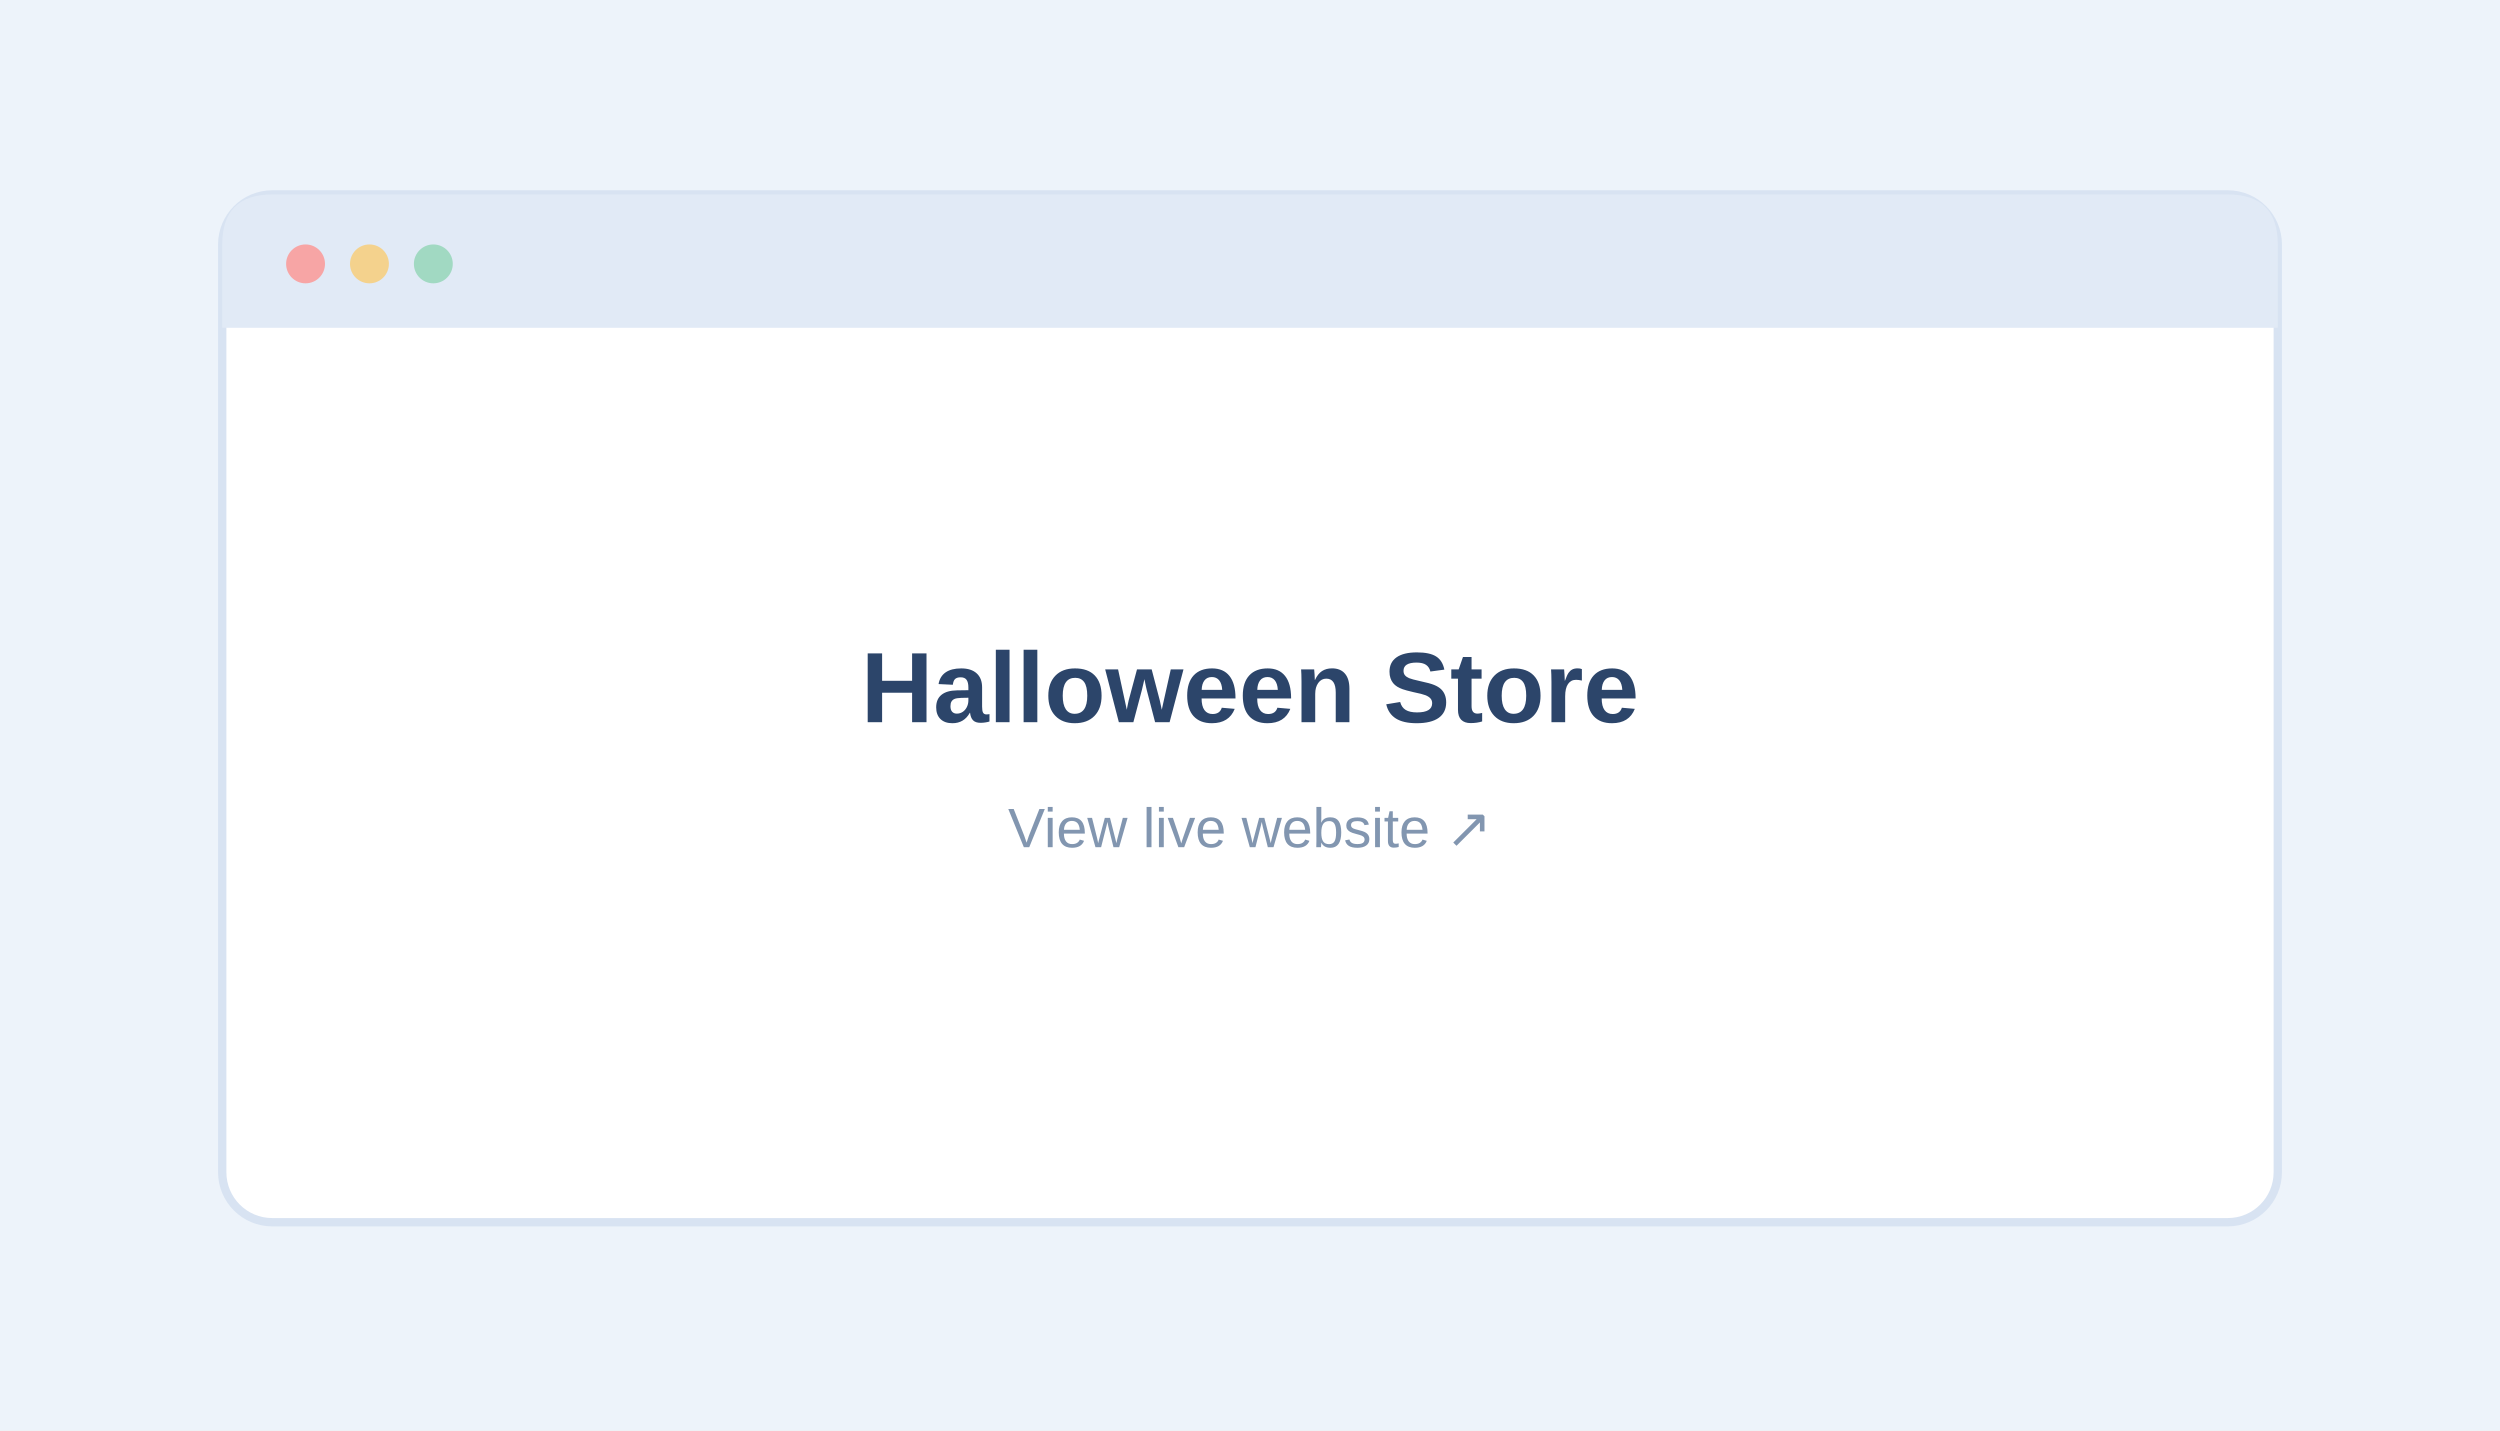
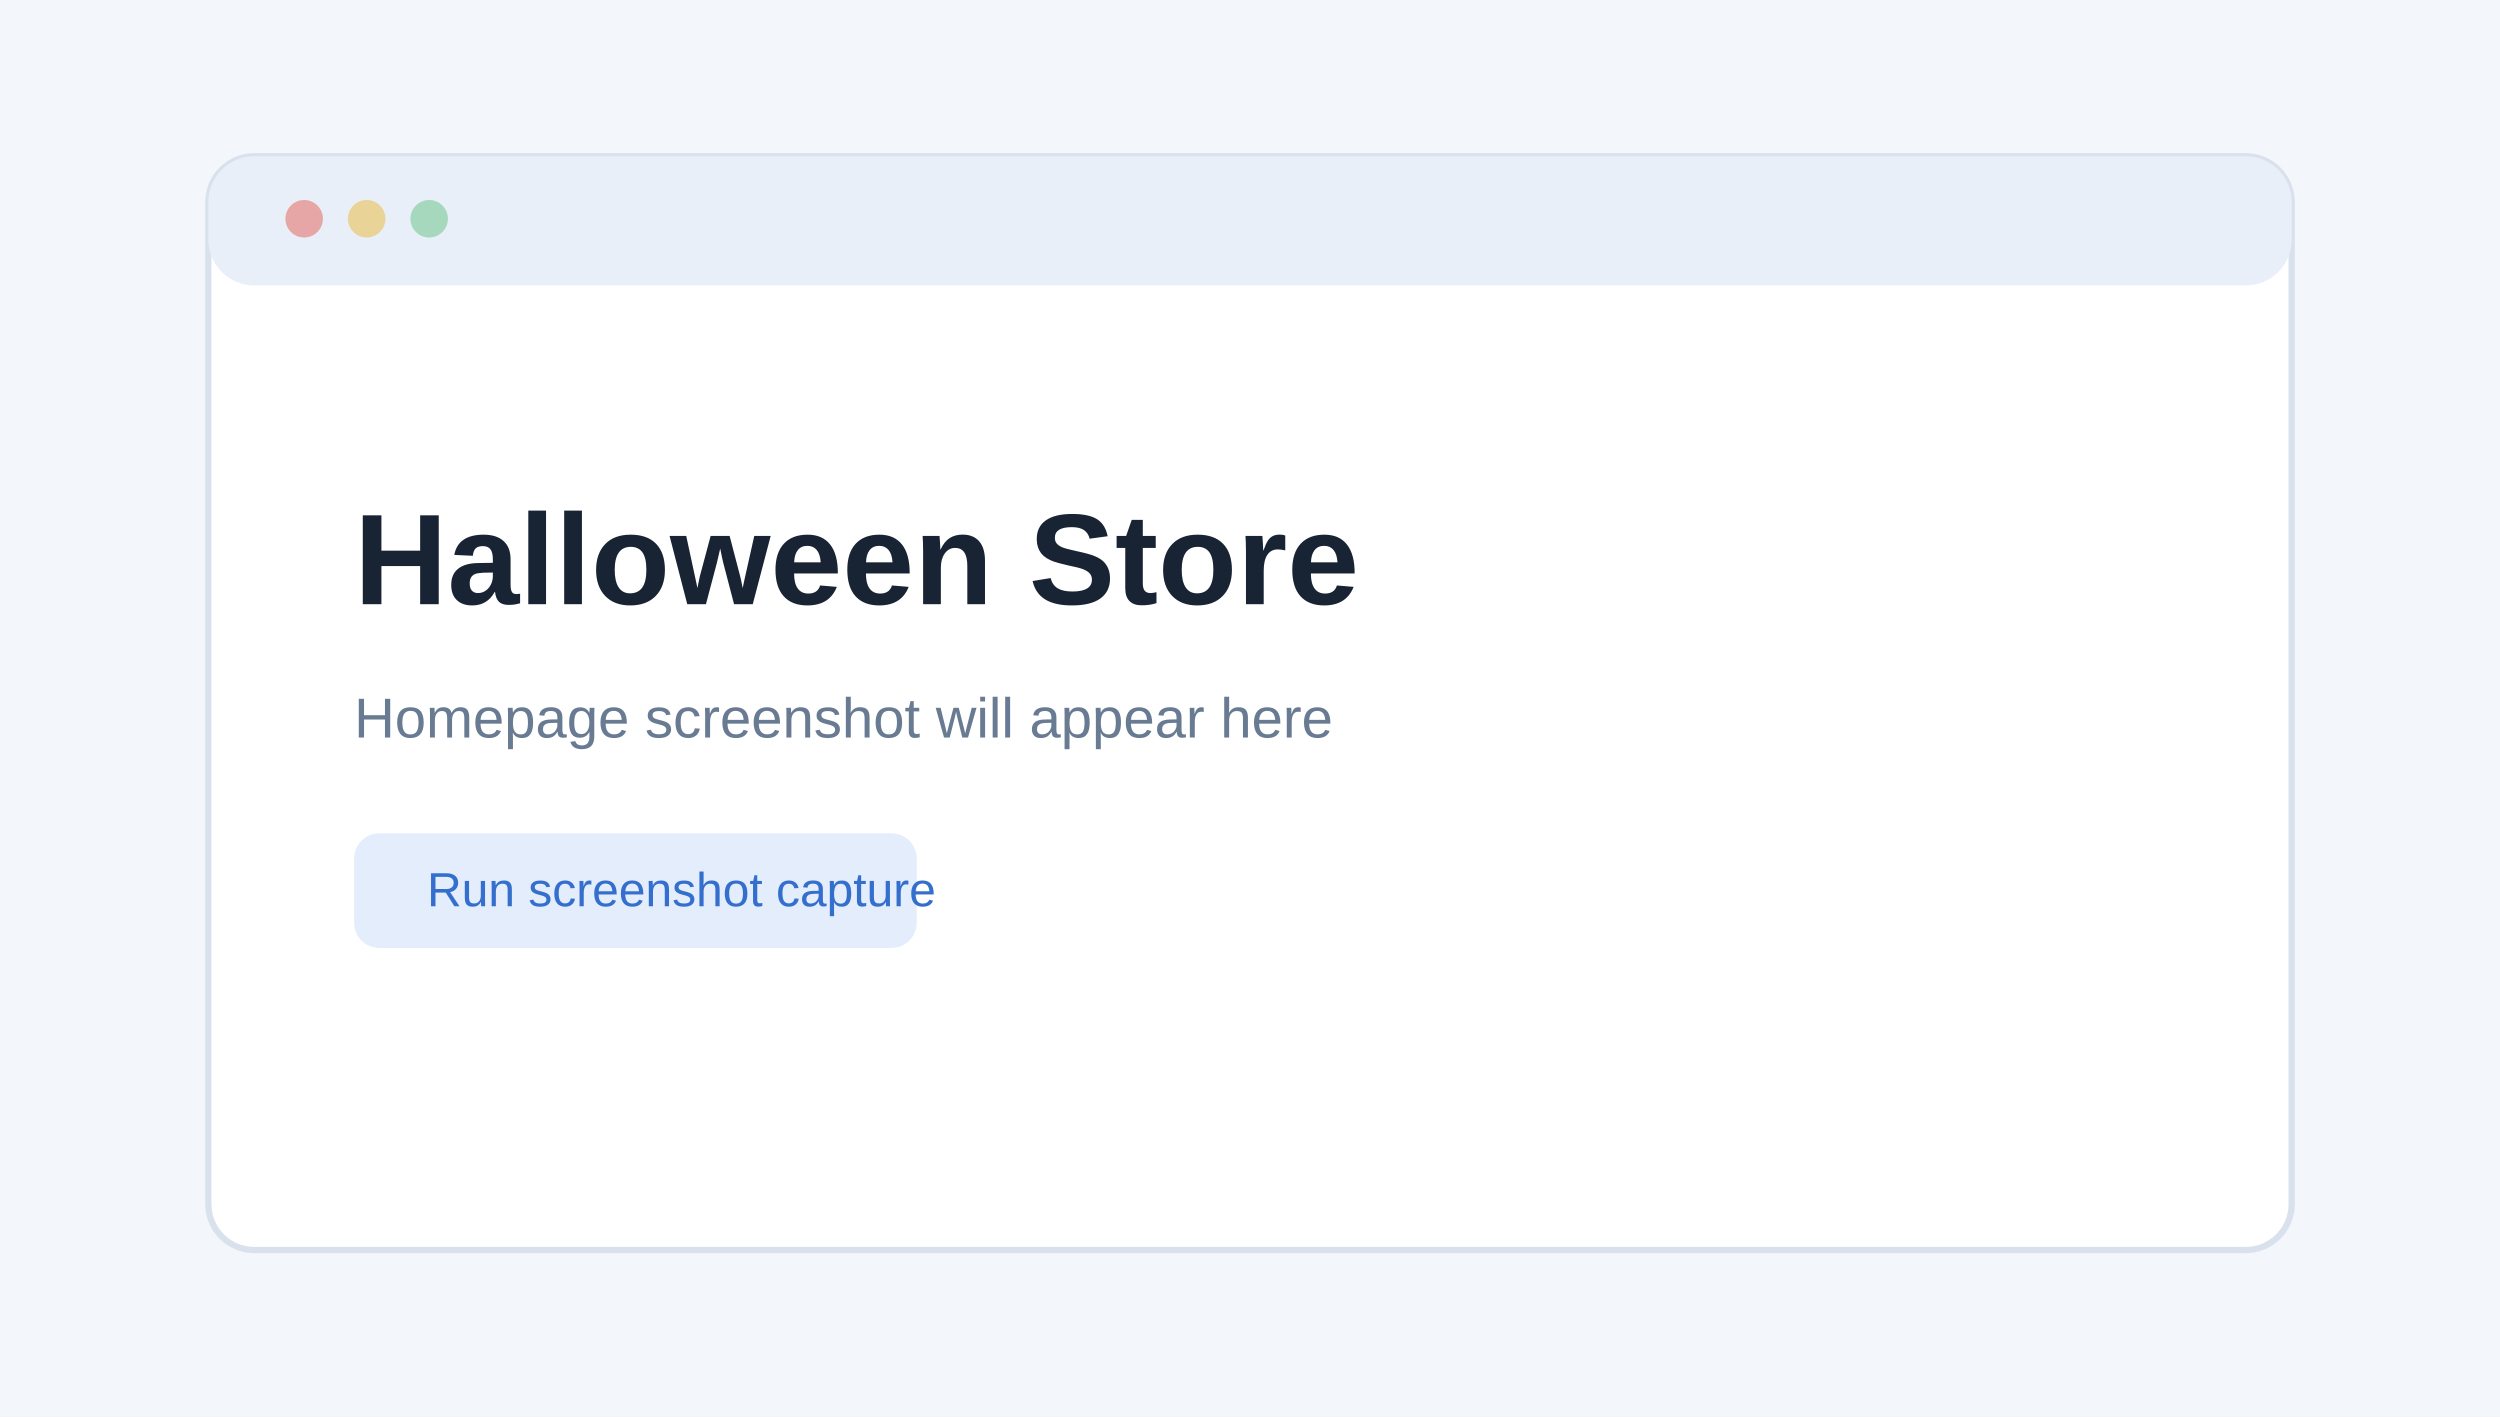
- <svg xmlns="http://www.w3.org/2000/svg" viewBox="0 0 900 515">
-   <rect width="900" height="515" fill="#edf3fa" />
-   <rect x="80" y="70" width="740" height="370" rx="18" fill="white" stroke="#d8e3f2" stroke-width="3" />
-   <path d="M80 88q0-18 18-18h704q18 0 18 18v30H80z" fill="#e1eaf6" />
-   <circle cx="110" cy="95" r="7" fill="#f7a5a5" />
-   <circle cx="133" cy="95" r="7" fill="#f4d28d" />
-   <circle cx="156" cy="95" r="7" fill="#a1d9c2" />
-   <text x="450" y="260" text-anchor="middle" font-family="Arial,sans-serif" font-weight="bold" font-size="36" fill="#2c456a">Halloween Store</text>
-   <text x="450" y="305" text-anchor="middle" font-family="Arial,sans-serif" font-size="20" fill="#8296b0">View live website ↗</text>
+ <svg xmlns="http://www.w3.org/2000/svg" width="1200" height="680" viewBox="0 0 1200 680">
+   <rect width="1200" height="680" fill="#f3f6fb" />
+   <rect x="100" y="75" width="1000" height="525" rx="22" fill="white" stroke="#d9e1ed" stroke-width="3" />
+   <rect x="100" y="75" width="1000" height="62" rx="22" fill="#e9eff8" />
+   <circle cx="146" cy="105" r="9" fill="#e6a6a6" />
+   <circle cx="176" cy="105" r="9" fill="#e9d397" />
+   <circle cx="206" cy="105" r="9" fill="#a5d8bc" />
+   <text x="170" y="290" font-family="Arial,sans-serif" font-weight="bold" font-size="62" fill="#182334">Halloween Store</text>
+   <text x="170" y="354" font-family="Arial,sans-serif" font-size="27" fill="#697b92">Homepage screenshot will appear here</text>
+   <rect x="170" y="400" width="270" height="55" rx="12" fill="#e4edfb" />
+   <text x="205" y="435" font-family="Arial,sans-serif" font-size="23" fill="#356fce">Run screenshot capture</text>
</svg>
